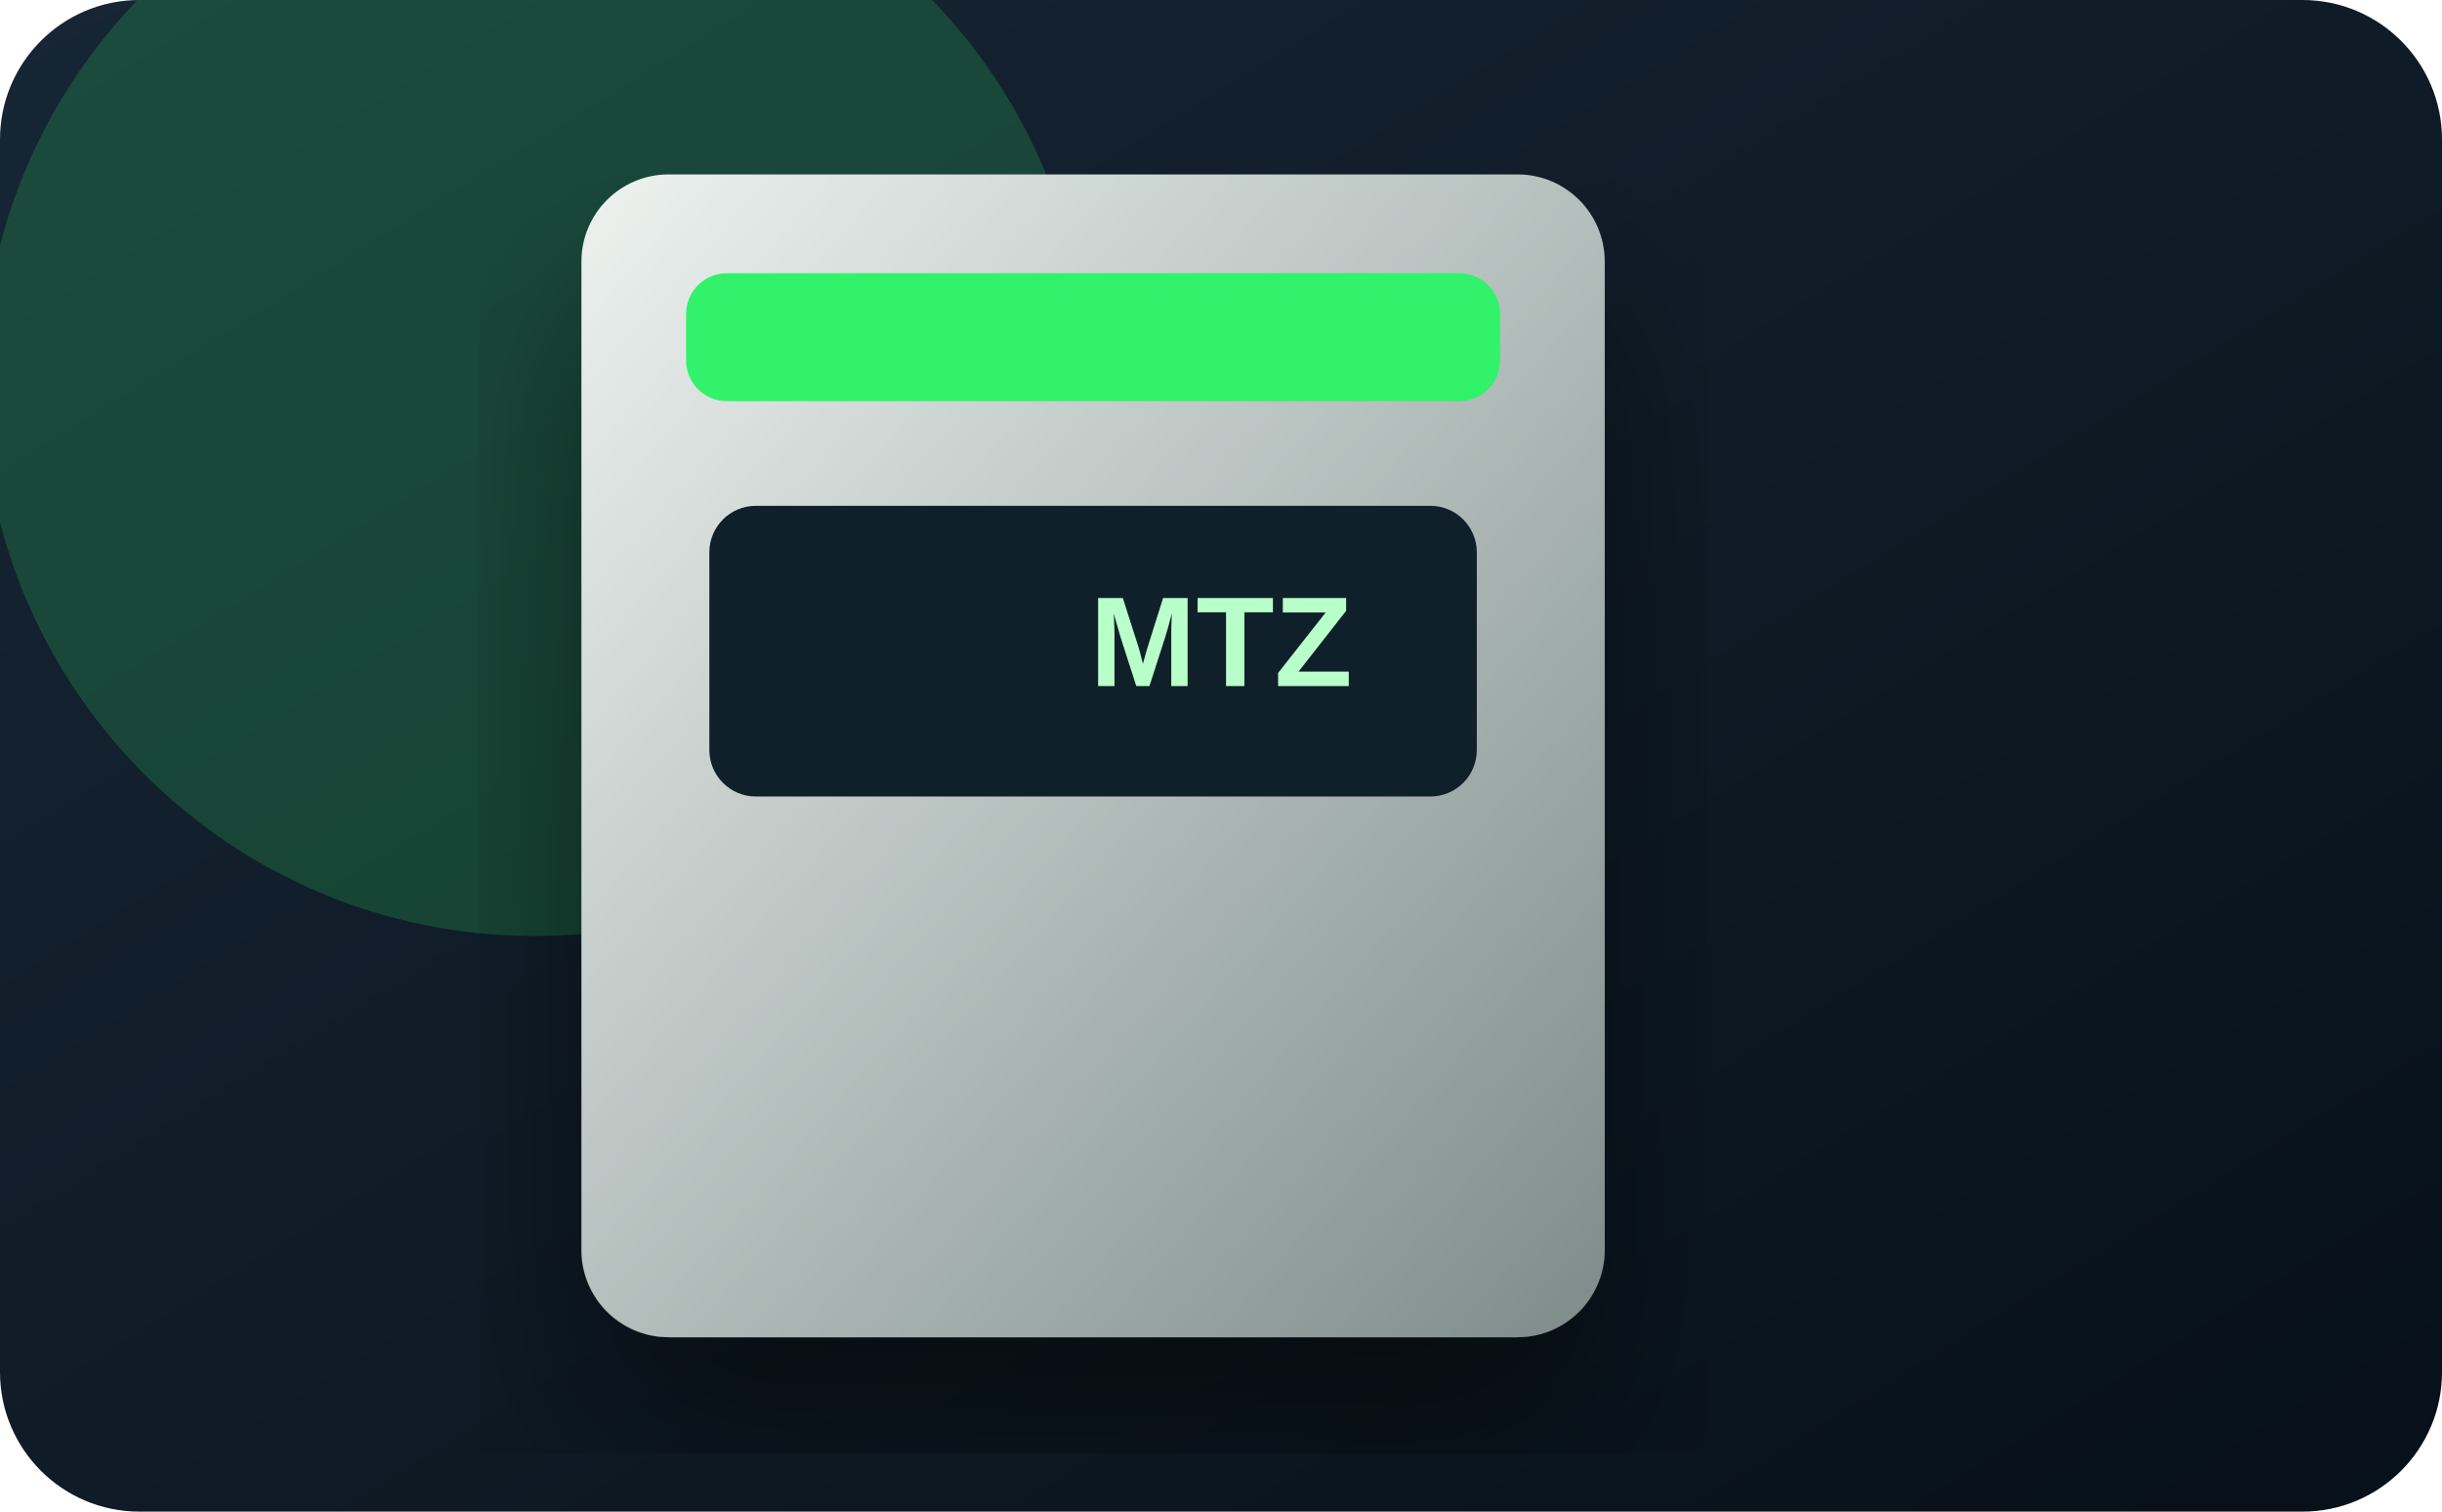
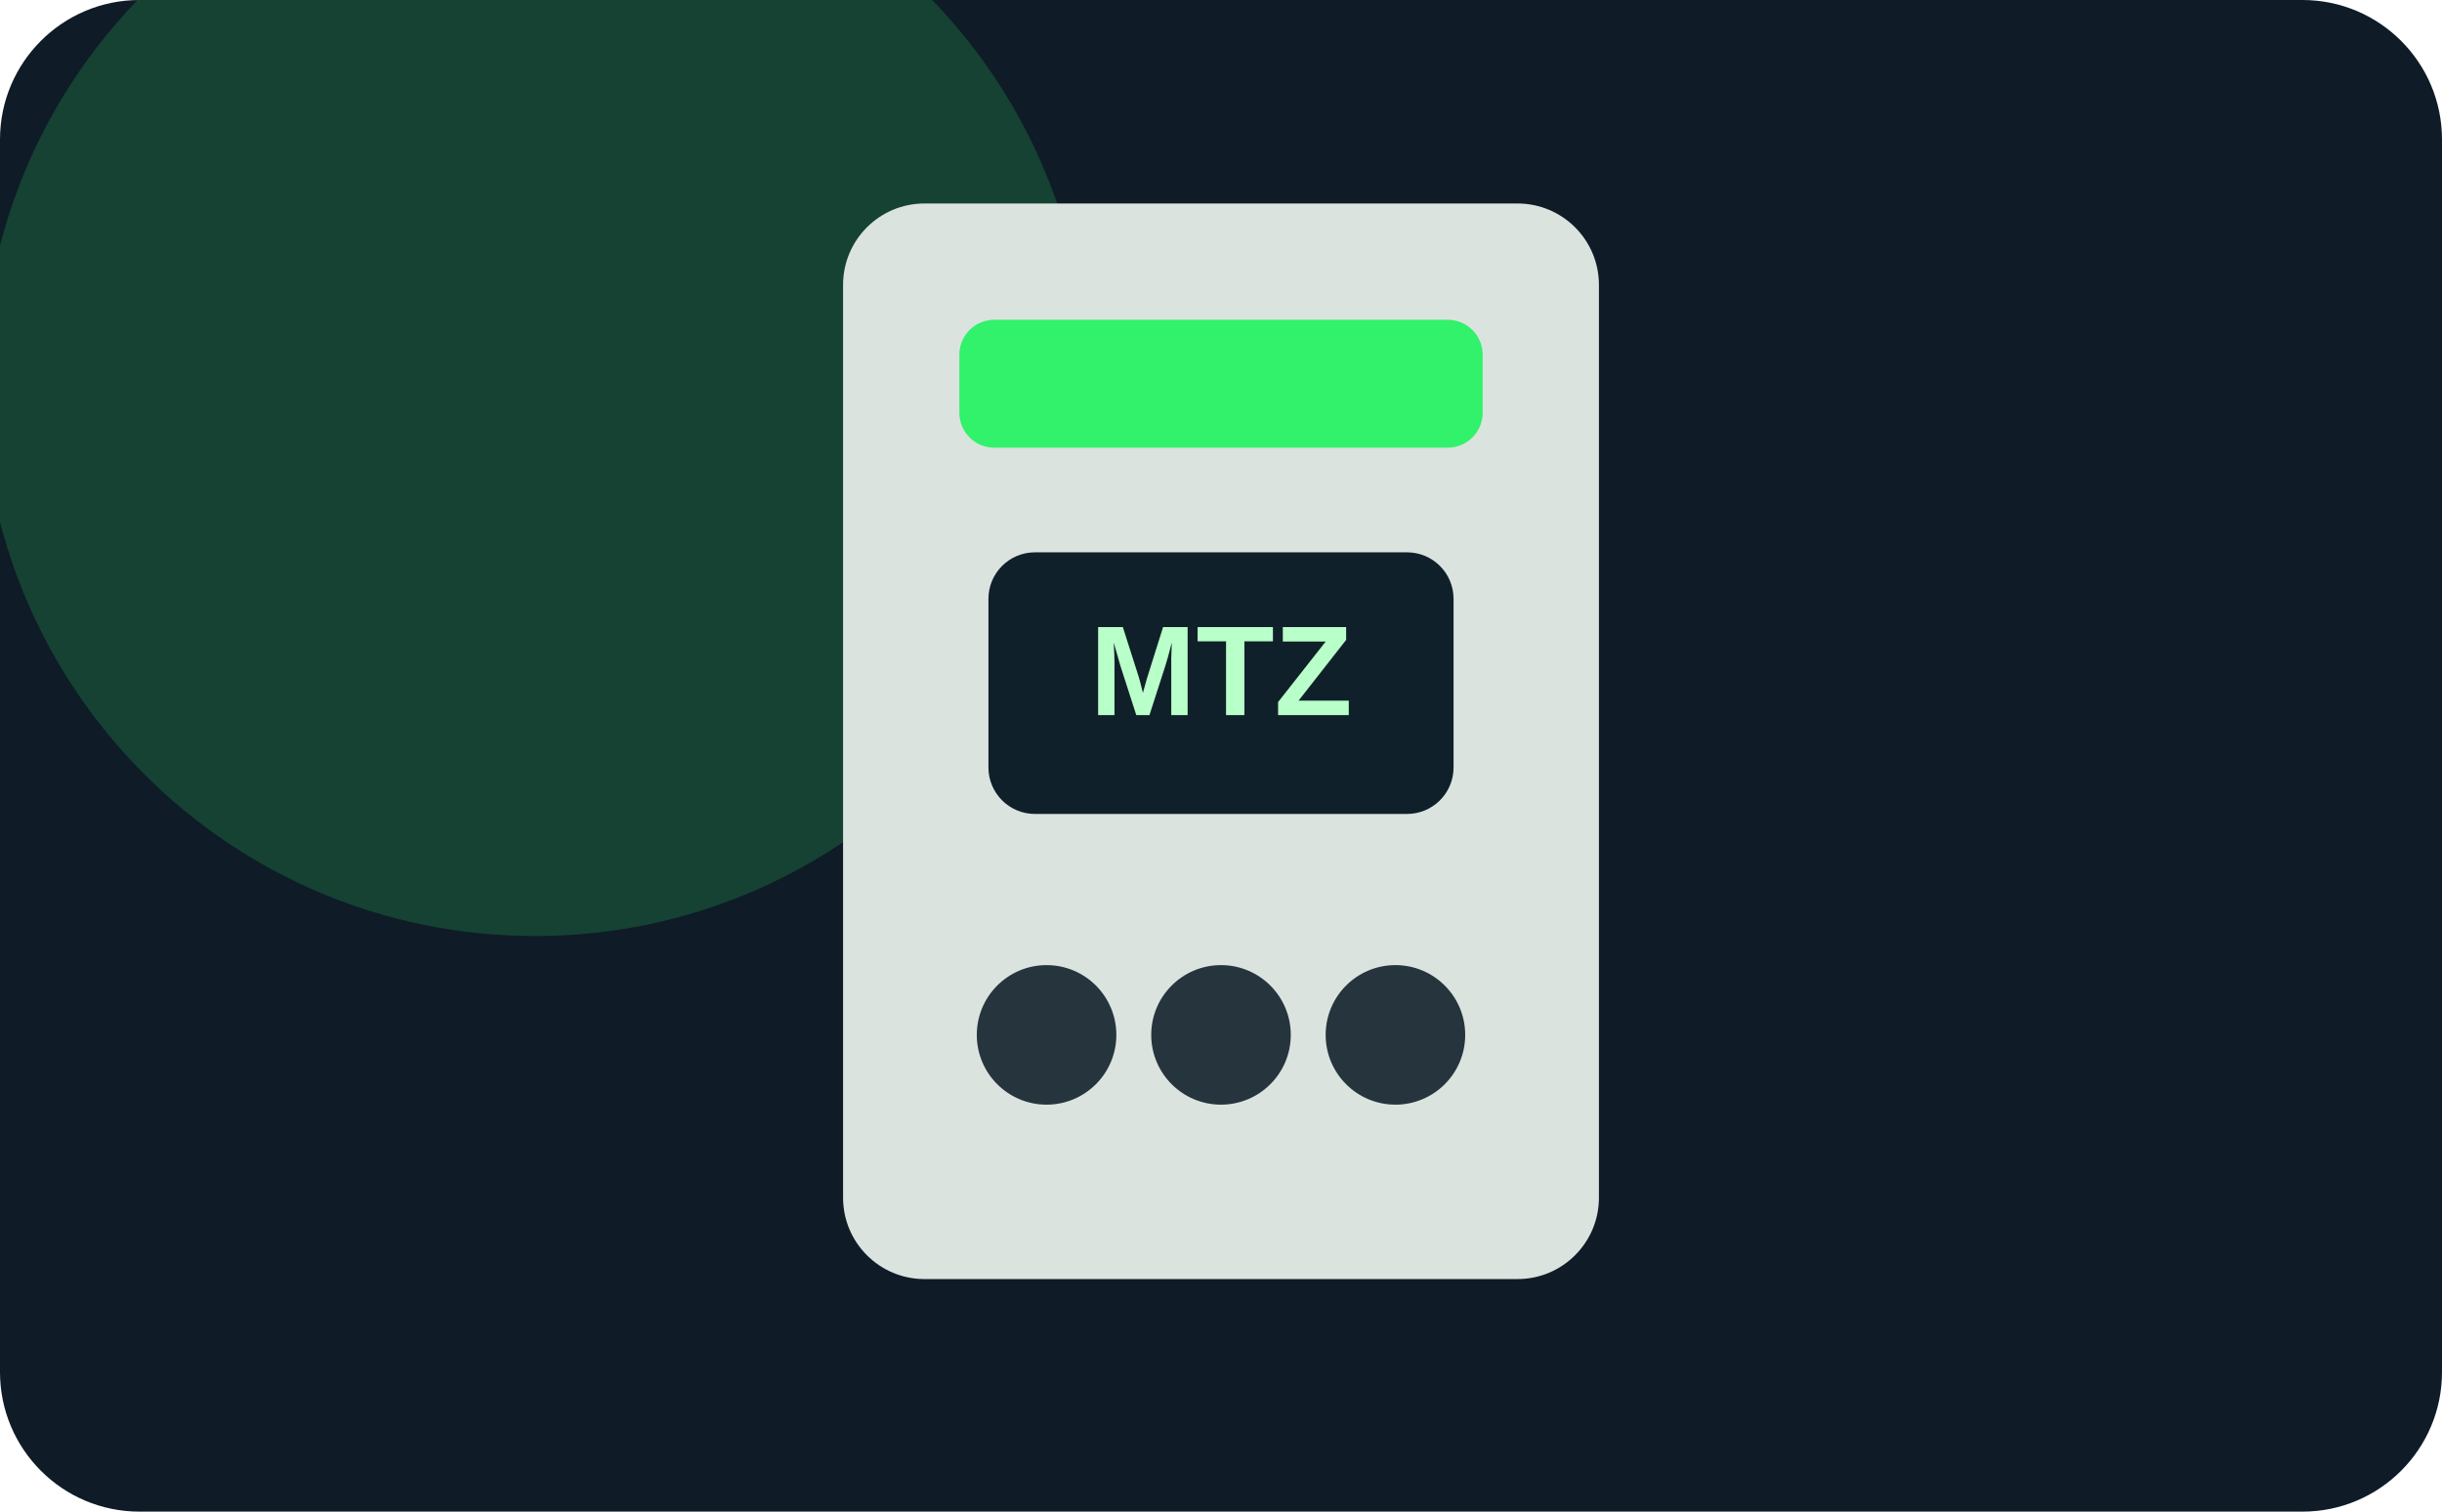
<svg xmlns="http://www.w3.org/2000/svg" width="420" height="260" viewBox="0 0 420 260">
-   <defs>
-     <linearGradient id="bg" x1="0" x2="1" y1="0" y2="1">
-       <stop offset="0" stop-color="#172635" />
-       <stop offset="1" stop-color="#071018" />
-     </linearGradient>
-     <linearGradient id="body" x1="0" x2="1" y1="0" y2="1">
-       <stop offset="0" stop-color="#edf2ef" />
-       <stop offset="1" stop-color="#7d8c8a" />
-     </linearGradient>
-     <filter id="s">
-       <feDropShadow dx="0" dy="20" stdDeviation="16" flood-color="#000" flood-opacity=".45" />
-     </filter>
-   </defs>
-   <rect width="420" height="260" rx="24" fill="url(#bg)" />
+   <rect width="420" height="260" rx="24" fill="#0f1b27" />
  <circle cx="92" cy="66" r="95" fill="#31f26a" opacity=".18" />
-   <rect x="100" y="30" width="176" height="200" rx="15" fill="url(#body)" filter="url(#s)" />
-   <rect x="118" y="47" width="140" height="22" rx="7" fill="#31f26a" />
-   <rect x="122" y="87" width="132" height="50" rx="8" fill="#0f202a" />
-   <text x="210" y="118" fill="#b9ffc9" font-family="Arial" font-size="22" font-weight="700" text-anchor="middle">MTZ</text>
+   <rect x="145" y="35" width="130" height="185" rx="14" fill="#dbe3df" />
+   <rect x="165" y="55" width="90" height="22" rx="6" fill="#31f26a" />
+   <rect x="170" y="95" width="80" height="45" rx="8" fill="#10202a" />
+   <text x="210" y="123" fill="#b9ffc9" font-family="Arial" font-size="22" font-weight="700" text-anchor="middle">MTZ</text>
+   <circle cx="180" cy="178" r="12" fill="#26343d" />
+   <circle cx="210" cy="178" r="12" fill="#26343d" />
+   <circle cx="240" cy="178" r="12" fill="#26343d" />
</svg>
